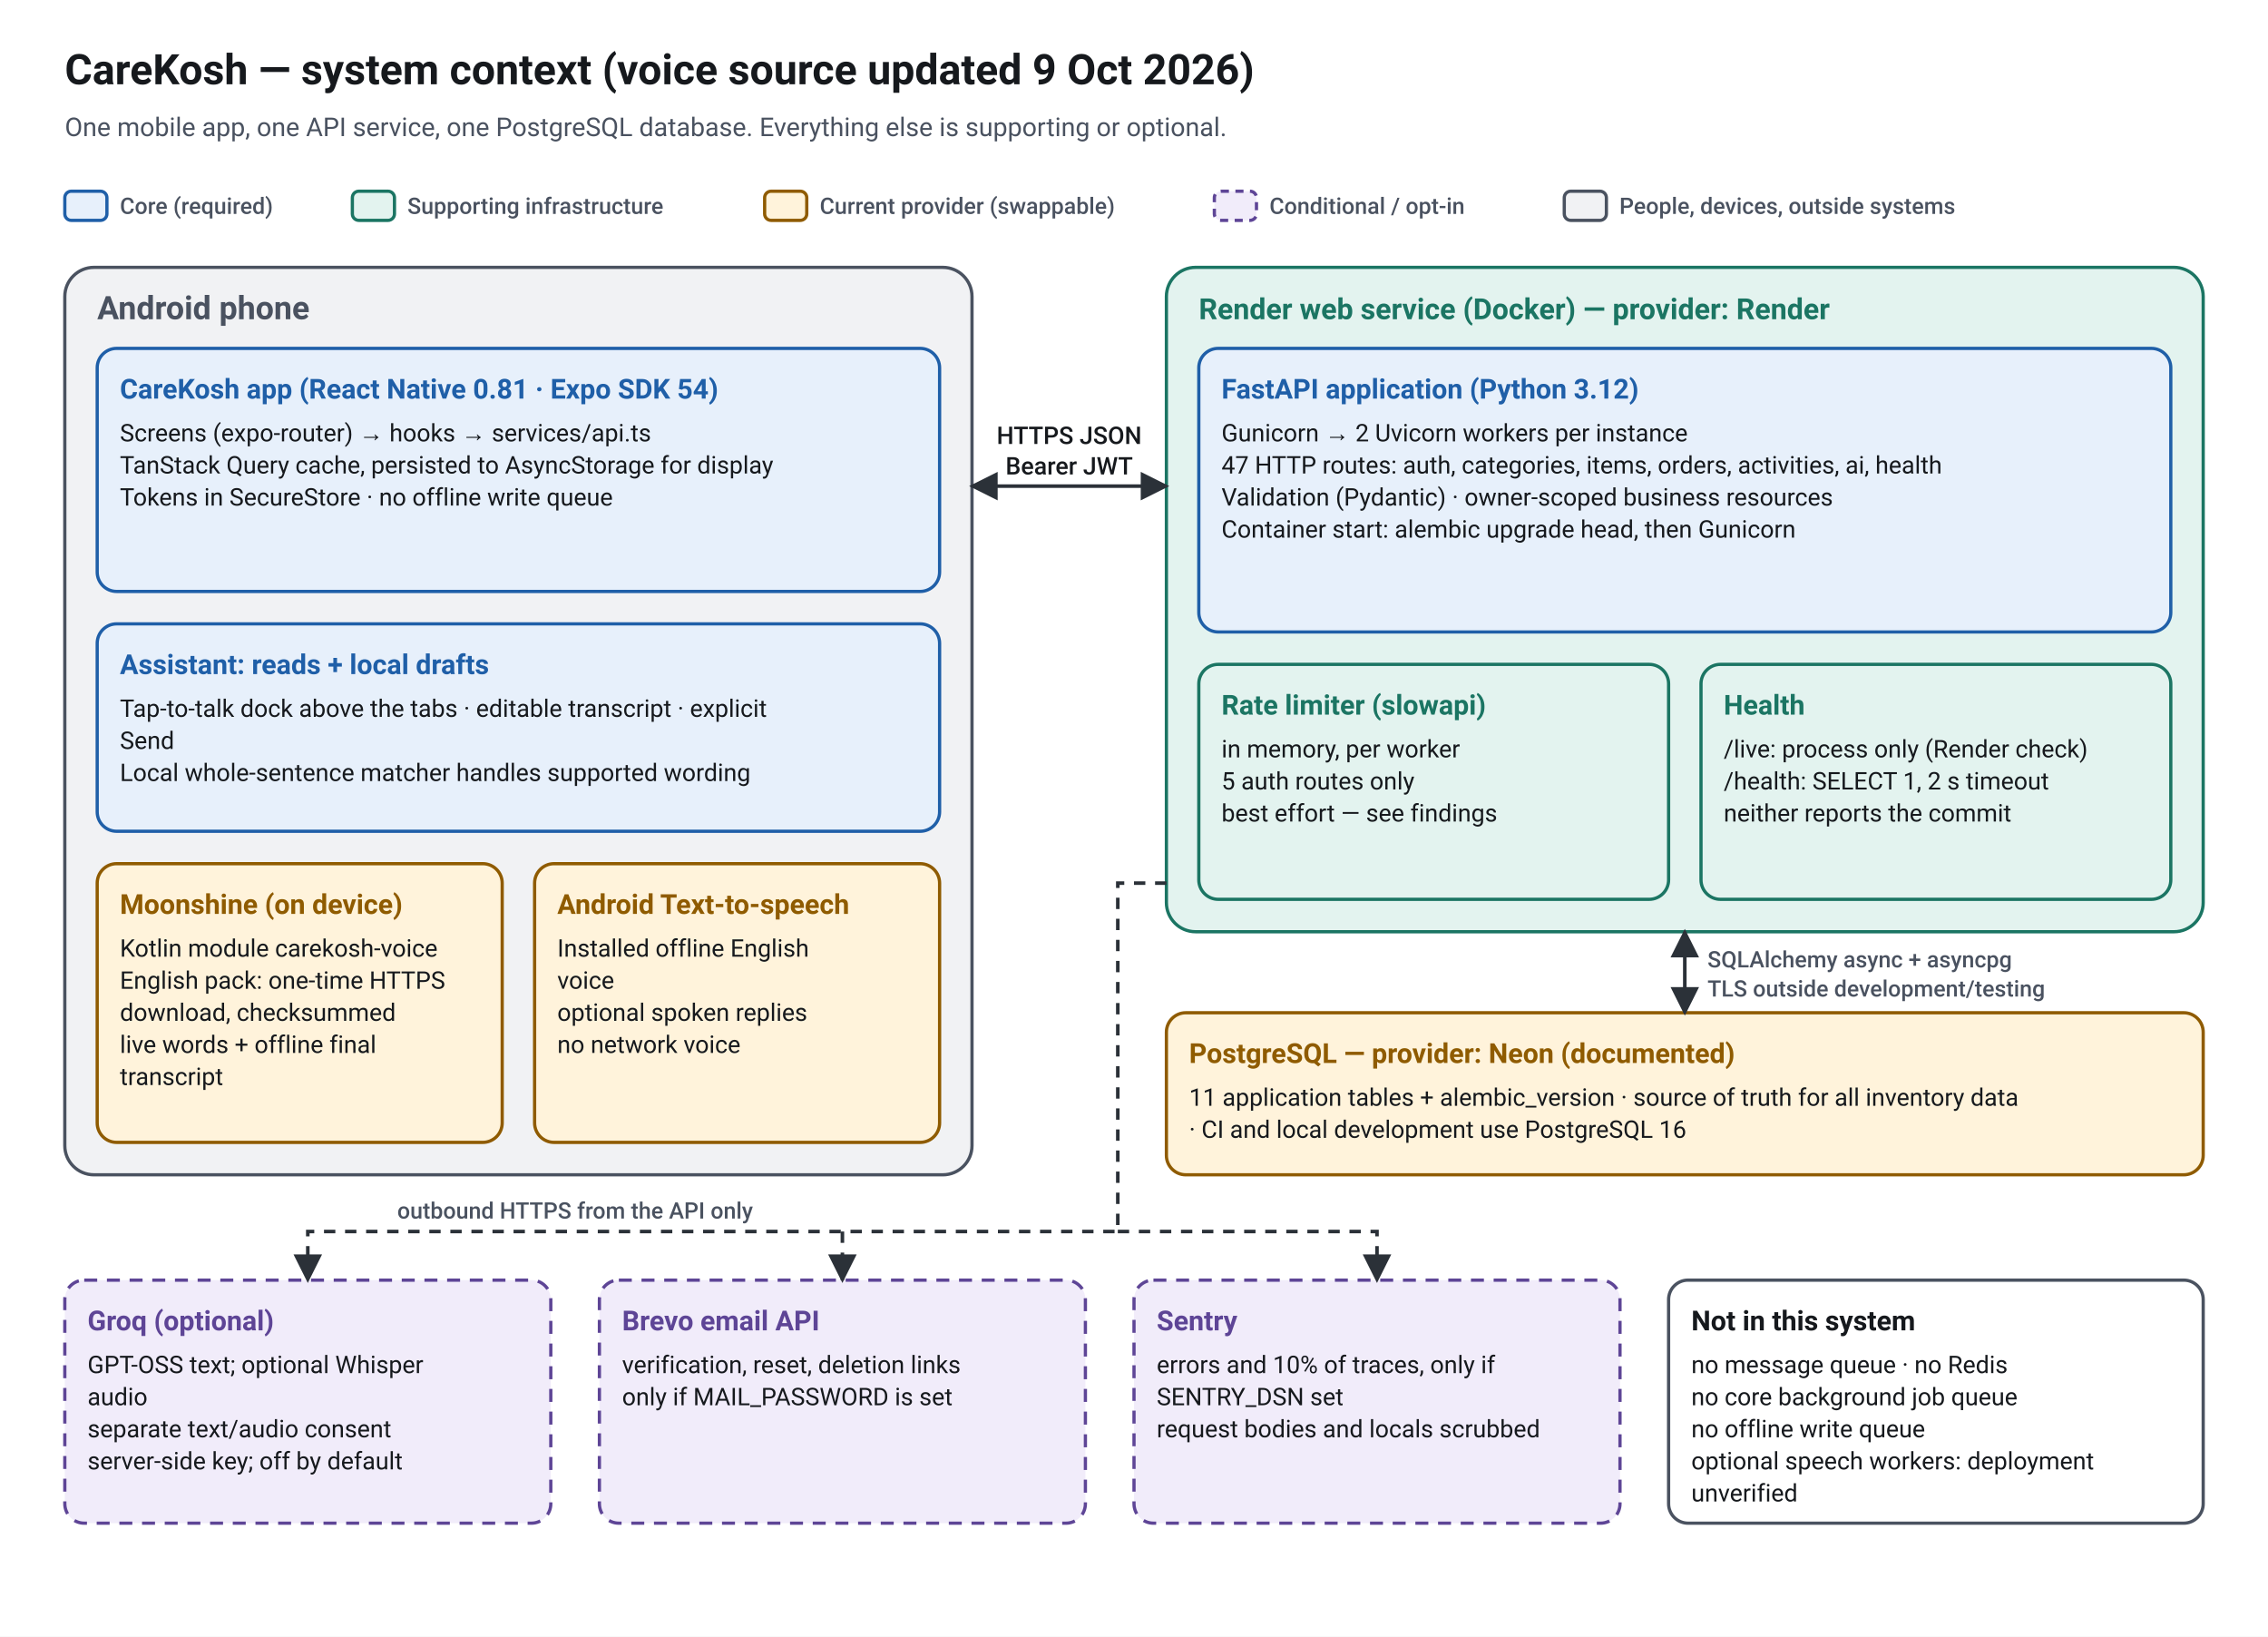
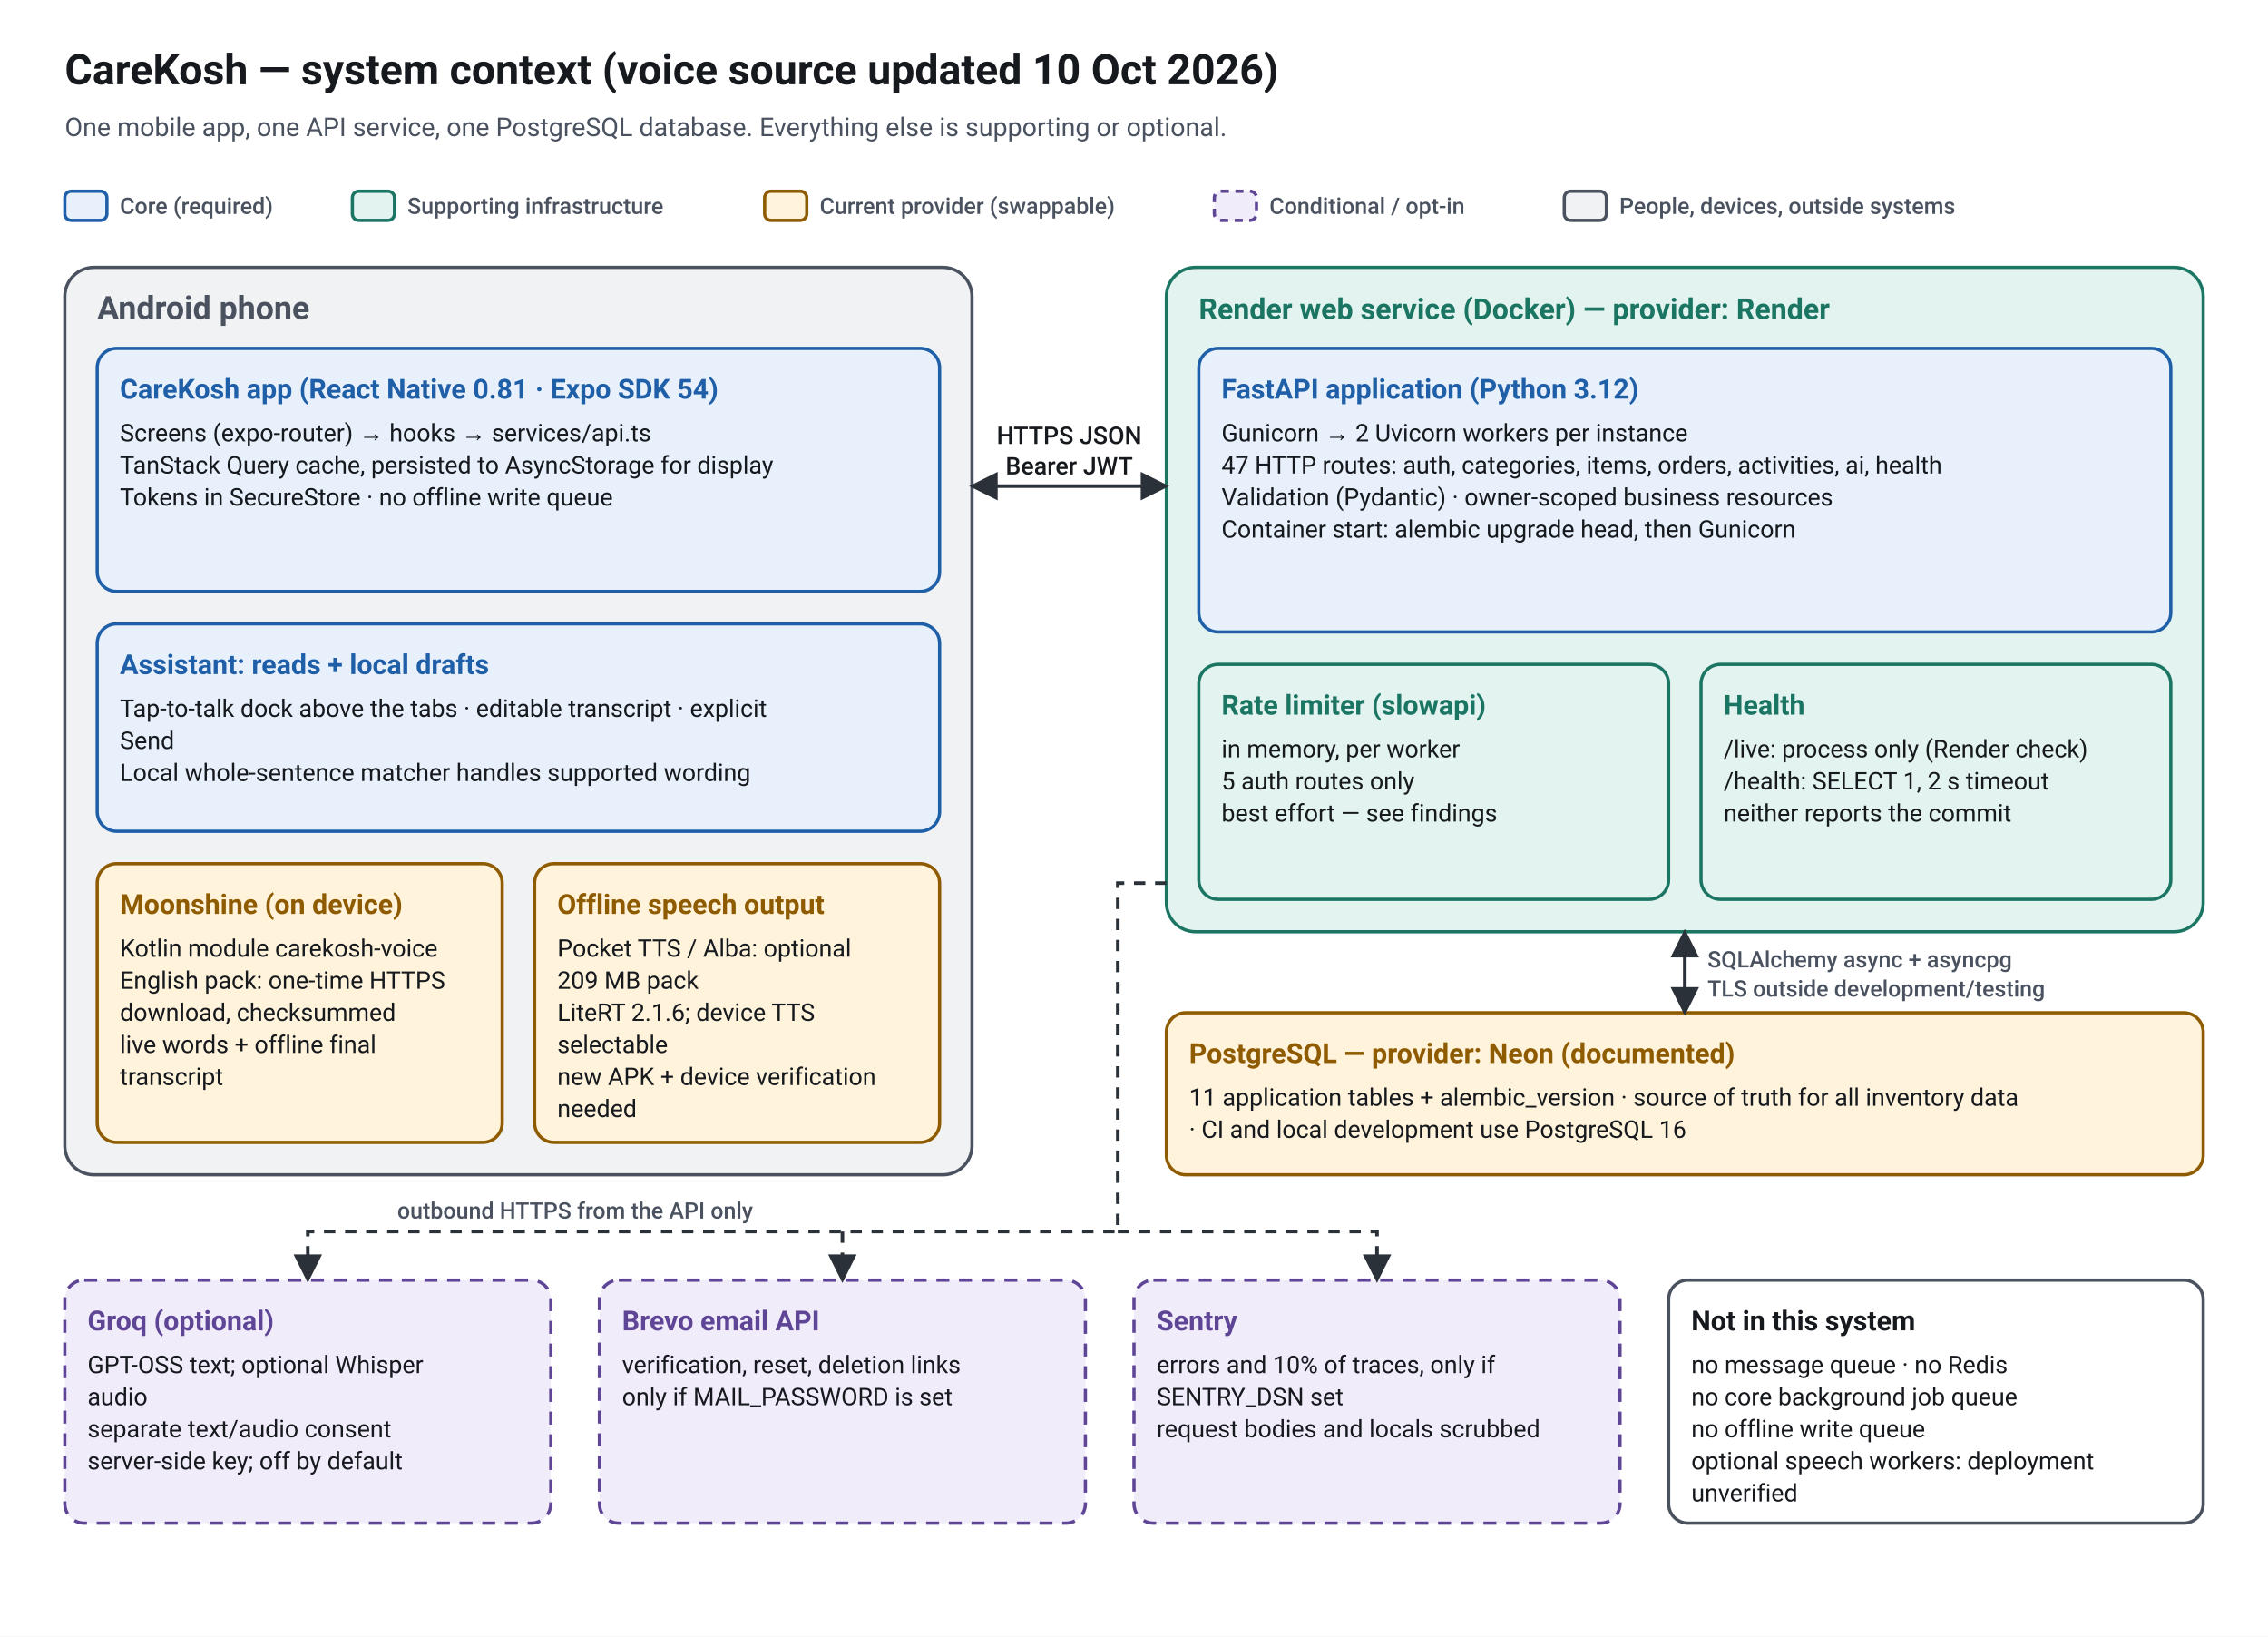
<svg xmlns="http://www.w3.org/2000/svg" viewBox="0 0 1400 1010" width="1400" height="1010" role="img" aria-labelledby="t d">
  <defs>
    <marker id="arrow" viewBox="0 0 10 10" refX="9" refY="5" markerWidth="8" markerHeight="8" orient="auto-start-reverse">
      <path d="M 0 0 L 10 5 L 0 10 z" fill="#2B3138" />
    </marker>
    <marker id="arrow-start" viewBox="0 0 10 10" refX="1" refY="5" markerWidth="8" markerHeight="8" orient="auto">
      <path d="M 10 0 L 0 5 L 10 10 z" fill="#2B3138" />
    </marker>
  </defs>
  <rect width="100%" height="100%" fill="#FFFFFF" />
-   <text x="40.0" y="52.0" font-family="-apple-system, 'Segoe UI', Roboto, 'Helvetica Neue', Arial, sans-serif" font-size="26" font-weight="700" fill="#16191D" text-anchor="start">CareKosh — system context (voice source updated 9 Oct 2026)</text>
+   <text x="40.0" y="52.0" font-family="-apple-system, 'Segoe UI', Roboto, 'Helvetica Neue', Arial, sans-serif" font-size="26" font-weight="700" fill="#16191D" text-anchor="start">CareKosh — system context (voice source updated 10 Oct 2026)</text>
  <text x="40.0" y="84.0" font-family="-apple-system, 'Segoe UI', Roboto, 'Helvetica Neue', Arial, sans-serif" font-size="16" font-weight="400" fill="#4A5260" text-anchor="start">One mobile app, one API service, one PostgreSQL database. Everything else is supporting or optional.</text>
  <rect x="40.0" y="118.0" width="26" height="18" rx="4" fill="#E7F0FB" stroke="#1F5FA8" stroke-width="2" />
  <text x="74.0" y="132.0" font-family="-apple-system, 'Segoe UI', Roboto, 'Helvetica Neue', Arial, sans-serif" font-size="14" font-weight="500" fill="#4A5260" text-anchor="start">Core (required)</text>
  <rect x="217.5" y="118.0" width="26" height="18" rx="4" fill="#E3F3EF" stroke="#1B7563" stroke-width="2" />
  <text x="251.5" y="132.0" font-family="-apple-system, 'Segoe UI', Roboto, 'Helvetica Neue', Arial, sans-serif" font-size="14" font-weight="500" fill="#4A5260" text-anchor="start">Supporting infrastructure</text>
  <rect x="472.0" y="118.0" width="26" height="18" rx="4" fill="#FFF3DB" stroke="#8F5B00" stroke-width="2" />
  <text x="506.0" y="132.0" font-family="-apple-system, 'Segoe UI', Roboto, 'Helvetica Neue', Arial, sans-serif" font-size="14" font-weight="500" fill="#4A5260" text-anchor="start">Current provider (swappable)</text>
  <rect x="749.6" y="118.0" width="26" height="18" rx="4" fill="#F1ECFA" stroke="#5E4596" stroke-width="2" stroke-dasharray="5 4" />
  <text x="783.6" y="132.0" font-family="-apple-system, 'Segoe UI', Roboto, 'Helvetica Neue', Arial, sans-serif" font-size="14" font-weight="500" fill="#4A5260" text-anchor="start">Conditional / opt-in</text>
  <rect x="965.6" y="118.0" width="26" height="18" rx="4" fill="#F1F2F4" stroke="#4A5260" stroke-width="2" />
  <text x="999.6" y="132.0" font-family="-apple-system, 'Segoe UI', Roboto, 'Helvetica Neue', Arial, sans-serif" font-size="14" font-weight="500" fill="#4A5260" text-anchor="start">People, devices, outside systems</text>
  <rect x="40.0" y="165.0" width="560.0" height="560.0" rx="18" fill="#F1F2F4" stroke="#4A5260" stroke-width="2" />
  <text x="60.0" y="197.0" font-family="-apple-system, 'Segoe UI', Roboto, 'Helvetica Neue', Arial, sans-serif" font-size="20" font-weight="700" fill="#4A5260" text-anchor="start">Android phone</text>
  <rect x="60.0" y="215.0" width="520.0" height="150.0" rx="12" fill="#E7F0FB" stroke="#1F5FA8" stroke-width="2" />
  <text x="74.0" y="246.0" font-family="-apple-system, 'Segoe UI', Roboto, 'Helvetica Neue', Arial, sans-serif" font-size="17" font-weight="700" fill="#1F5FA8" text-anchor="start">CareKosh app (React Native 0.81 · Expo SDK 54)</text>
  <text x="74.0" y="272.4" font-family="-apple-system, 'Segoe UI', Roboto, 'Helvetica Neue', Arial, sans-serif" font-size="15" font-weight="400" fill="#16191D" text-anchor="start">Screens (expo-router) → hooks → services/api.ts</text>
  <text x="74.0" y="292.2" font-family="-apple-system, 'Segoe UI', Roboto, 'Helvetica Neue', Arial, sans-serif" font-size="15" font-weight="400" fill="#16191D" text-anchor="start">TanStack Query cache, persisted to AsyncStorage for display</text>
  <text x="74.0" y="312.0" font-family="-apple-system, 'Segoe UI', Roboto, 'Helvetica Neue', Arial, sans-serif" font-size="15" font-weight="400" fill="#16191D" text-anchor="start">Tokens in SecureStore · no offline write queue</text>
  <rect x="60.0" y="385.0" width="520.0" height="128.0" rx="12" fill="#E7F0FB" stroke="#1F5FA8" stroke-width="2" />
  <text x="74.0" y="416.0" font-family="-apple-system, 'Segoe UI', Roboto, 'Helvetica Neue', Arial, sans-serif" font-size="17" font-weight="700" fill="#1F5FA8" text-anchor="start">Assistant: reads + local drafts</text>
  <text x="74.0" y="442.4" font-family="-apple-system, 'Segoe UI', Roboto, 'Helvetica Neue', Arial, sans-serif" font-size="15" font-weight="400" fill="#16191D" text-anchor="start">Tap-to-talk dock above the tabs · editable transcript · explicit</text>
  <text x="74.0" y="462.2" font-family="-apple-system, 'Segoe UI', Roboto, 'Helvetica Neue', Arial, sans-serif" font-size="15" font-weight="400" fill="#16191D" text-anchor="start">Send</text>
  <text x="74.0" y="482.0" font-family="-apple-system, 'Segoe UI', Roboto, 'Helvetica Neue', Arial, sans-serif" font-size="15" font-weight="400" fill="#16191D" text-anchor="start">Local whole-sentence matcher handles supported wording</text>
  <rect x="60.0" y="533.0" width="250.0" height="172.0" rx="12" fill="#FFF3DB" stroke="#8F5B00" stroke-width="2" />
  <text x="74.0" y="564.0" font-family="-apple-system, 'Segoe UI', Roboto, 'Helvetica Neue', Arial, sans-serif" font-size="17" font-weight="700" fill="#8F5B00" text-anchor="start">Moonshine (on device)</text>
  <text x="74.0" y="590.4" font-family="-apple-system, 'Segoe UI', Roboto, 'Helvetica Neue', Arial, sans-serif" font-size="15" font-weight="400" fill="#16191D" text-anchor="start">Kotlin module carekosh-voice</text>
  <text x="74.0" y="610.2" font-family="-apple-system, 'Segoe UI', Roboto, 'Helvetica Neue', Arial, sans-serif" font-size="15" font-weight="400" fill="#16191D" text-anchor="start">English pack: one-time HTTPS</text>
  <text x="74.0" y="630.0" font-family="-apple-system, 'Segoe UI', Roboto, 'Helvetica Neue', Arial, sans-serif" font-size="15" font-weight="400" fill="#16191D" text-anchor="start">download, checksummed</text>
  <text x="74.0" y="649.8" font-family="-apple-system, 'Segoe UI', Roboto, 'Helvetica Neue', Arial, sans-serif" font-size="15" font-weight="400" fill="#16191D" text-anchor="start">live words + offline final</text>
  <text x="74.0" y="669.6" font-family="-apple-system, 'Segoe UI', Roboto, 'Helvetica Neue', Arial, sans-serif" font-size="15" font-weight="400" fill="#16191D" text-anchor="start">transcript</text>
  <rect x="330.0" y="533.0" width="250.0" height="172.0" rx="12" fill="#FFF3DB" stroke="#8F5B00" stroke-width="2" />
-   <text x="344.0" y="564.0" font-family="-apple-system, 'Segoe UI', Roboto, 'Helvetica Neue', Arial, sans-serif" font-size="17" font-weight="700" fill="#8F5B00" text-anchor="start">Android Text-to-speech</text>
-   <text x="344.0" y="590.4" font-family="-apple-system, 'Segoe UI', Roboto, 'Helvetica Neue', Arial, sans-serif" font-size="15" font-weight="400" fill="#16191D" text-anchor="start">Installed offline English</text>
-   <text x="344.0" y="610.2" font-family="-apple-system, 'Segoe UI', Roboto, 'Helvetica Neue', Arial, sans-serif" font-size="15" font-weight="400" fill="#16191D" text-anchor="start">voice</text>
-   <text x="344.0" y="630.0" font-family="-apple-system, 'Segoe UI', Roboto, 'Helvetica Neue', Arial, sans-serif" font-size="15" font-weight="400" fill="#16191D" text-anchor="start">optional spoken replies</text>
-   <text x="344.0" y="649.8" font-family="-apple-system, 'Segoe UI', Roboto, 'Helvetica Neue', Arial, sans-serif" font-size="15" font-weight="400" fill="#16191D" text-anchor="start">no network voice</text>
+   <text x="344.0" y="564.0" font-family="-apple-system, 'Segoe UI', Roboto, 'Helvetica Neue', Arial, sans-serif" font-size="17" font-weight="700" fill="#8F5B00" text-anchor="start">Offline speech output</text>
+   <text x="344.0" y="590.4" font-family="-apple-system, 'Segoe UI', Roboto, 'Helvetica Neue', Arial, sans-serif" font-size="15" font-weight="400" fill="#16191D" text-anchor="start">Pocket TTS / Alba: optional</text>
+   <text x="344.0" y="610.2" font-family="-apple-system, 'Segoe UI', Roboto, 'Helvetica Neue', Arial, sans-serif" font-size="15" font-weight="400" fill="#16191D" text-anchor="start">209 MB pack</text>
+   <text x="344.0" y="630.0" font-family="-apple-system, 'Segoe UI', Roboto, 'Helvetica Neue', Arial, sans-serif" font-size="15" font-weight="400" fill="#16191D" text-anchor="start">LiteRT 2.1.6; device TTS</text>
+   <text x="344.0" y="649.8" font-family="-apple-system, 'Segoe UI', Roboto, 'Helvetica Neue', Arial, sans-serif" font-size="15" font-weight="400" fill="#16191D" text-anchor="start">selectable</text>
+   <text x="344.0" y="669.6" font-family="-apple-system, 'Segoe UI', Roboto, 'Helvetica Neue', Arial, sans-serif" font-size="15" font-weight="400" fill="#16191D" text-anchor="start">new APK + device verification</text>
+   <text x="344.0" y="689.4" font-family="-apple-system, 'Segoe UI', Roboto, 'Helvetica Neue', Arial, sans-serif" font-size="15" font-weight="400" fill="#16191D" text-anchor="start">needed</text>
  <rect x="720.0" y="165.0" width="640.0" height="410.0" rx="18" fill="#E3F3EF" stroke="#1B7563" stroke-width="2" />
  <text x="740.0" y="197.0" font-family="-apple-system, 'Segoe UI', Roboto, 'Helvetica Neue', Arial, sans-serif" font-size="18" font-weight="700" fill="#1B7563" text-anchor="start">Render web service (Docker) — provider: Render</text>
  <rect x="740.0" y="215.0" width="600.0" height="175.0" rx="12" fill="#E7F0FB" stroke="#1F5FA8" stroke-width="2" />
  <text x="754.0" y="246.0" font-family="-apple-system, 'Segoe UI', Roboto, 'Helvetica Neue', Arial, sans-serif" font-size="17" font-weight="700" fill="#1F5FA8" text-anchor="start">FastAPI application (Python 3.12)</text>
  <text x="754.0" y="272.4" font-family="-apple-system, 'Segoe UI', Roboto, 'Helvetica Neue', Arial, sans-serif" font-size="15" font-weight="400" fill="#16191D" text-anchor="start">Gunicorn → 2 Uvicorn workers per instance</text>
  <text x="754.0" y="292.2" font-family="-apple-system, 'Segoe UI', Roboto, 'Helvetica Neue', Arial, sans-serif" font-size="15" font-weight="400" fill="#16191D" text-anchor="start">47 HTTP routes: auth, categories, items, orders, activities, ai, health</text>
  <text x="754.0" y="312.0" font-family="-apple-system, 'Segoe UI', Roboto, 'Helvetica Neue', Arial, sans-serif" font-size="15" font-weight="400" fill="#16191D" text-anchor="start">Validation (Pydantic) · owner-scoped business resources</text>
  <text x="754.0" y="331.8" font-family="-apple-system, 'Segoe UI', Roboto, 'Helvetica Neue', Arial, sans-serif" font-size="15" font-weight="400" fill="#16191D" text-anchor="start">Container start: alembic upgrade head, then Gunicorn</text>
  <rect x="740.0" y="410.0" width="290.0" height="145.0" rx="12" fill="#E3F3EF" stroke="#1B7563" stroke-width="2" />
  <text x="754.0" y="441.0" font-family="-apple-system, 'Segoe UI', Roboto, 'Helvetica Neue', Arial, sans-serif" font-size="17" font-weight="700" fill="#1B7563" text-anchor="start">Rate limiter (slowapi)</text>
  <text x="754.0" y="467.4" font-family="-apple-system, 'Segoe UI', Roboto, 'Helvetica Neue', Arial, sans-serif" font-size="15" font-weight="400" fill="#16191D" text-anchor="start">in memory, per worker</text>
  <text x="754.0" y="487.2" font-family="-apple-system, 'Segoe UI', Roboto, 'Helvetica Neue', Arial, sans-serif" font-size="15" font-weight="400" fill="#16191D" text-anchor="start">5 auth routes only</text>
  <text x="754.0" y="507.0" font-family="-apple-system, 'Segoe UI', Roboto, 'Helvetica Neue', Arial, sans-serif" font-size="15" font-weight="400" fill="#16191D" text-anchor="start">best effort — see findings</text>
  <rect x="1050.0" y="410.0" width="290.0" height="145.0" rx="12" fill="#E3F3EF" stroke="#1B7563" stroke-width="2" />
  <text x="1064.0" y="441.0" font-family="-apple-system, 'Segoe UI', Roboto, 'Helvetica Neue', Arial, sans-serif" font-size="17" font-weight="700" fill="#1B7563" text-anchor="start">Health</text>
  <text x="1064.0" y="467.4" font-family="-apple-system, 'Segoe UI', Roboto, 'Helvetica Neue', Arial, sans-serif" font-size="15" font-weight="400" fill="#16191D" text-anchor="start">/live: process only (Render check)</text>
  <text x="1064.0" y="487.2" font-family="-apple-system, 'Segoe UI', Roboto, 'Helvetica Neue', Arial, sans-serif" font-size="15" font-weight="400" fill="#16191D" text-anchor="start">/health: SELECT 1, 2 s timeout</text>
  <text x="1064.0" y="507.0" font-family="-apple-system, 'Segoe UI', Roboto, 'Helvetica Neue', Arial, sans-serif" font-size="15" font-weight="400" fill="#16191D" text-anchor="start">neither reports the commit</text>
  <rect x="720.0" y="625.0" width="640.0" height="100.0" rx="12" fill="#FFF3DB" stroke="#8F5B00" stroke-width="2" />
  <text x="734.0" y="656.0" font-family="-apple-system, 'Segoe UI', Roboto, 'Helvetica Neue', Arial, sans-serif" font-size="17" font-weight="700" fill="#8F5B00" text-anchor="start">PostgreSQL — provider: Neon (documented)</text>
  <text x="734.0" y="682.4" font-family="-apple-system, 'Segoe UI', Roboto, 'Helvetica Neue', Arial, sans-serif" font-size="15" font-weight="400" fill="#16191D" text-anchor="start">11 application tables + alembic_version · source of truth for all inventory data</text>
  <text x="734.0" y="702.2" font-family="-apple-system, 'Segoe UI', Roboto, 'Helvetica Neue', Arial, sans-serif" font-size="15" font-weight="400" fill="#16191D" text-anchor="start">· CI and local development use PostgreSQL 16</text>
  <path d="M 1040.0 575.0 L 1040.0 625.0" fill="none" stroke="#2B3138" stroke-width="2.2" marker-end="url(#arrow)" marker-start="url(#arrow-start)" />
  <text x="1054.0" y="597.0" font-family="-apple-system, 'Segoe UI', Roboto, 'Helvetica Neue', Arial, sans-serif" font-size="14" font-weight="500" fill="#4A5260" text-anchor="start">SQLAlchemy async + asyncpg</text>
  <text x="1054.0" y="615.0" font-family="-apple-system, 'Segoe UI', Roboto, 'Helvetica Neue', Arial, sans-serif" font-size="14" font-weight="500" fill="#4A5260" text-anchor="start">TLS outside development/testing</text>
  <path d="M 600.0 300.0 L 720.0 300.0" fill="none" stroke="#2B3138" stroke-width="2.2" marker-end="url(#arrow)" marker-start="url(#arrow-start)" />
  <text x="660.0" y="274.0" font-family="-apple-system, 'Segoe UI', Roboto, 'Helvetica Neue', Arial, sans-serif" font-size="15" font-weight="500" fill="#16191D" text-anchor="middle" stroke="#FFFFFF" stroke-width="5" paint-order="stroke" stroke-linejoin="round">HTTPS JSON</text>
  <text x="660.0" y="292.8" font-family="-apple-system, 'Segoe UI', Roboto, 'Helvetica Neue', Arial, sans-serif" font-size="15" font-weight="500" fill="#16191D" text-anchor="middle" stroke="#FFFFFF" stroke-width="5" paint-order="stroke" stroke-linejoin="round">Bearer JWT</text>
  <rect x="40.0" y="790.0" width="300.0" height="150.0" rx="12" fill="#F1ECFA" stroke="#5E4596" stroke-width="2" stroke-dasharray="8 6" />
  <text x="54.0" y="821.0" font-family="-apple-system, 'Segoe UI', Roboto, 'Helvetica Neue', Arial, sans-serif" font-size="17" font-weight="700" fill="#5E4596" text-anchor="start">Groq (optional)</text>
  <text x="54.0" y="847.4" font-family="-apple-system, 'Segoe UI', Roboto, 'Helvetica Neue', Arial, sans-serif" font-size="15" font-weight="400" fill="#16191D" text-anchor="start">GPT-OSS text; optional Whisper</text>
  <text x="54.0" y="867.2" font-family="-apple-system, 'Segoe UI', Roboto, 'Helvetica Neue', Arial, sans-serif" font-size="15" font-weight="400" fill="#16191D" text-anchor="start">audio</text>
  <text x="54.0" y="887.0" font-family="-apple-system, 'Segoe UI', Roboto, 'Helvetica Neue', Arial, sans-serif" font-size="15" font-weight="400" fill="#16191D" text-anchor="start">separate text/audio consent</text>
  <text x="54.0" y="906.8" font-family="-apple-system, 'Segoe UI', Roboto, 'Helvetica Neue', Arial, sans-serif" font-size="15" font-weight="400" fill="#16191D" text-anchor="start">server-side key; off by default</text>
  <rect x="370.0" y="790.0" width="300.0" height="150.0" rx="12" fill="#F1ECFA" stroke="#5E4596" stroke-width="2" stroke-dasharray="8 6" />
  <text x="384.0" y="821.0" font-family="-apple-system, 'Segoe UI', Roboto, 'Helvetica Neue', Arial, sans-serif" font-size="17" font-weight="700" fill="#5E4596" text-anchor="start">Brevo email API</text>
  <text x="384.0" y="847.4" font-family="-apple-system, 'Segoe UI', Roboto, 'Helvetica Neue', Arial, sans-serif" font-size="15" font-weight="400" fill="#16191D" text-anchor="start">verification, reset, deletion links</text>
  <text x="384.0" y="867.2" font-family="-apple-system, 'Segoe UI', Roboto, 'Helvetica Neue', Arial, sans-serif" font-size="15" font-weight="400" fill="#16191D" text-anchor="start">only if MAIL_PASSWORD is set</text>
  <rect x="700.0" y="790.0" width="300.0" height="150.0" rx="12" fill="#F1ECFA" stroke="#5E4596" stroke-width="2" stroke-dasharray="8 6" />
  <text x="714.0" y="821.0" font-family="-apple-system, 'Segoe UI', Roboto, 'Helvetica Neue', Arial, sans-serif" font-size="17" font-weight="700" fill="#5E4596" text-anchor="start">Sentry</text>
  <text x="714.0" y="847.4" font-family="-apple-system, 'Segoe UI', Roboto, 'Helvetica Neue', Arial, sans-serif" font-size="15" font-weight="400" fill="#16191D" text-anchor="start">errors and 10% of traces, only if</text>
  <text x="714.0" y="867.2" font-family="-apple-system, 'Segoe UI', Roboto, 'Helvetica Neue', Arial, sans-serif" font-size="15" font-weight="400" fill="#16191D" text-anchor="start">SENTRY_DSN set</text>
  <text x="714.0" y="887.0" font-family="-apple-system, 'Segoe UI', Roboto, 'Helvetica Neue', Arial, sans-serif" font-size="15" font-weight="400" fill="#16191D" text-anchor="start">request bodies and locals scrubbed</text>
  <rect x="1030.0" y="790.0" width="330.0" height="150.0" rx="12" fill="#FFFFFF" stroke="#4A5260" stroke-width="2" />
  <text x="1044.0" y="821.0" font-family="-apple-system, 'Segoe UI', Roboto, 'Helvetica Neue', Arial, sans-serif" font-size="17" font-weight="700" fill="#16191D" text-anchor="start">Not in this system</text>
  <text x="1044.0" y="847.4" font-family="-apple-system, 'Segoe UI', Roboto, 'Helvetica Neue', Arial, sans-serif" font-size="15" font-weight="400" fill="#16191D" text-anchor="start">no message queue · no Redis</text>
  <text x="1044.0" y="867.2" font-family="-apple-system, 'Segoe UI', Roboto, 'Helvetica Neue', Arial, sans-serif" font-size="15" font-weight="400" fill="#16191D" text-anchor="start">no core background job queue</text>
  <text x="1044.0" y="887.0" font-family="-apple-system, 'Segoe UI', Roboto, 'Helvetica Neue', Arial, sans-serif" font-size="15" font-weight="400" fill="#16191D" text-anchor="start">no offline write queue</text>
  <text x="1044.0" y="906.8" font-family="-apple-system, 'Segoe UI', Roboto, 'Helvetica Neue', Arial, sans-serif" font-size="15" font-weight="400" fill="#16191D" text-anchor="start">optional speech workers: deployment</text>
  <text x="1044.0" y="926.6" font-family="-apple-system, 'Segoe UI', Roboto, 'Helvetica Neue', Arial, sans-serif" font-size="15" font-weight="400" fill="#16191D" text-anchor="start">unverified</text>
  <path d="M 720.0 545.0 L 690.0 545.0 L 690.0 760.0 L 190.0 760.0 L 190.0 790.0" fill="none" stroke="#2B3138" stroke-width="2.2" stroke-dasharray="7 6" marker-end="url(#arrow)" />
  <path d="M 520.0 760.0 L 520.0 790.0" fill="none" stroke="#2B3138" stroke-width="2.2" stroke-dasharray="7 6" marker-end="url(#arrow)" />
  <path d="M 690.0 760.0 L 850.0 760.0 L 850.0 790.0" fill="none" stroke="#2B3138" stroke-width="2.2" stroke-dasharray="7 6" marker-end="url(#arrow)" />
  <text x="355.0" y="752.0" font-family="-apple-system, 'Segoe UI', Roboto, 'Helvetica Neue', Arial, sans-serif" font-size="14" font-weight="500" fill="#4A5260" text-anchor="middle" stroke="#FFFFFF" stroke-width="5" paint-order="stroke" stroke-linejoin="round">outbound HTTPS from the API only</text>
</svg>
